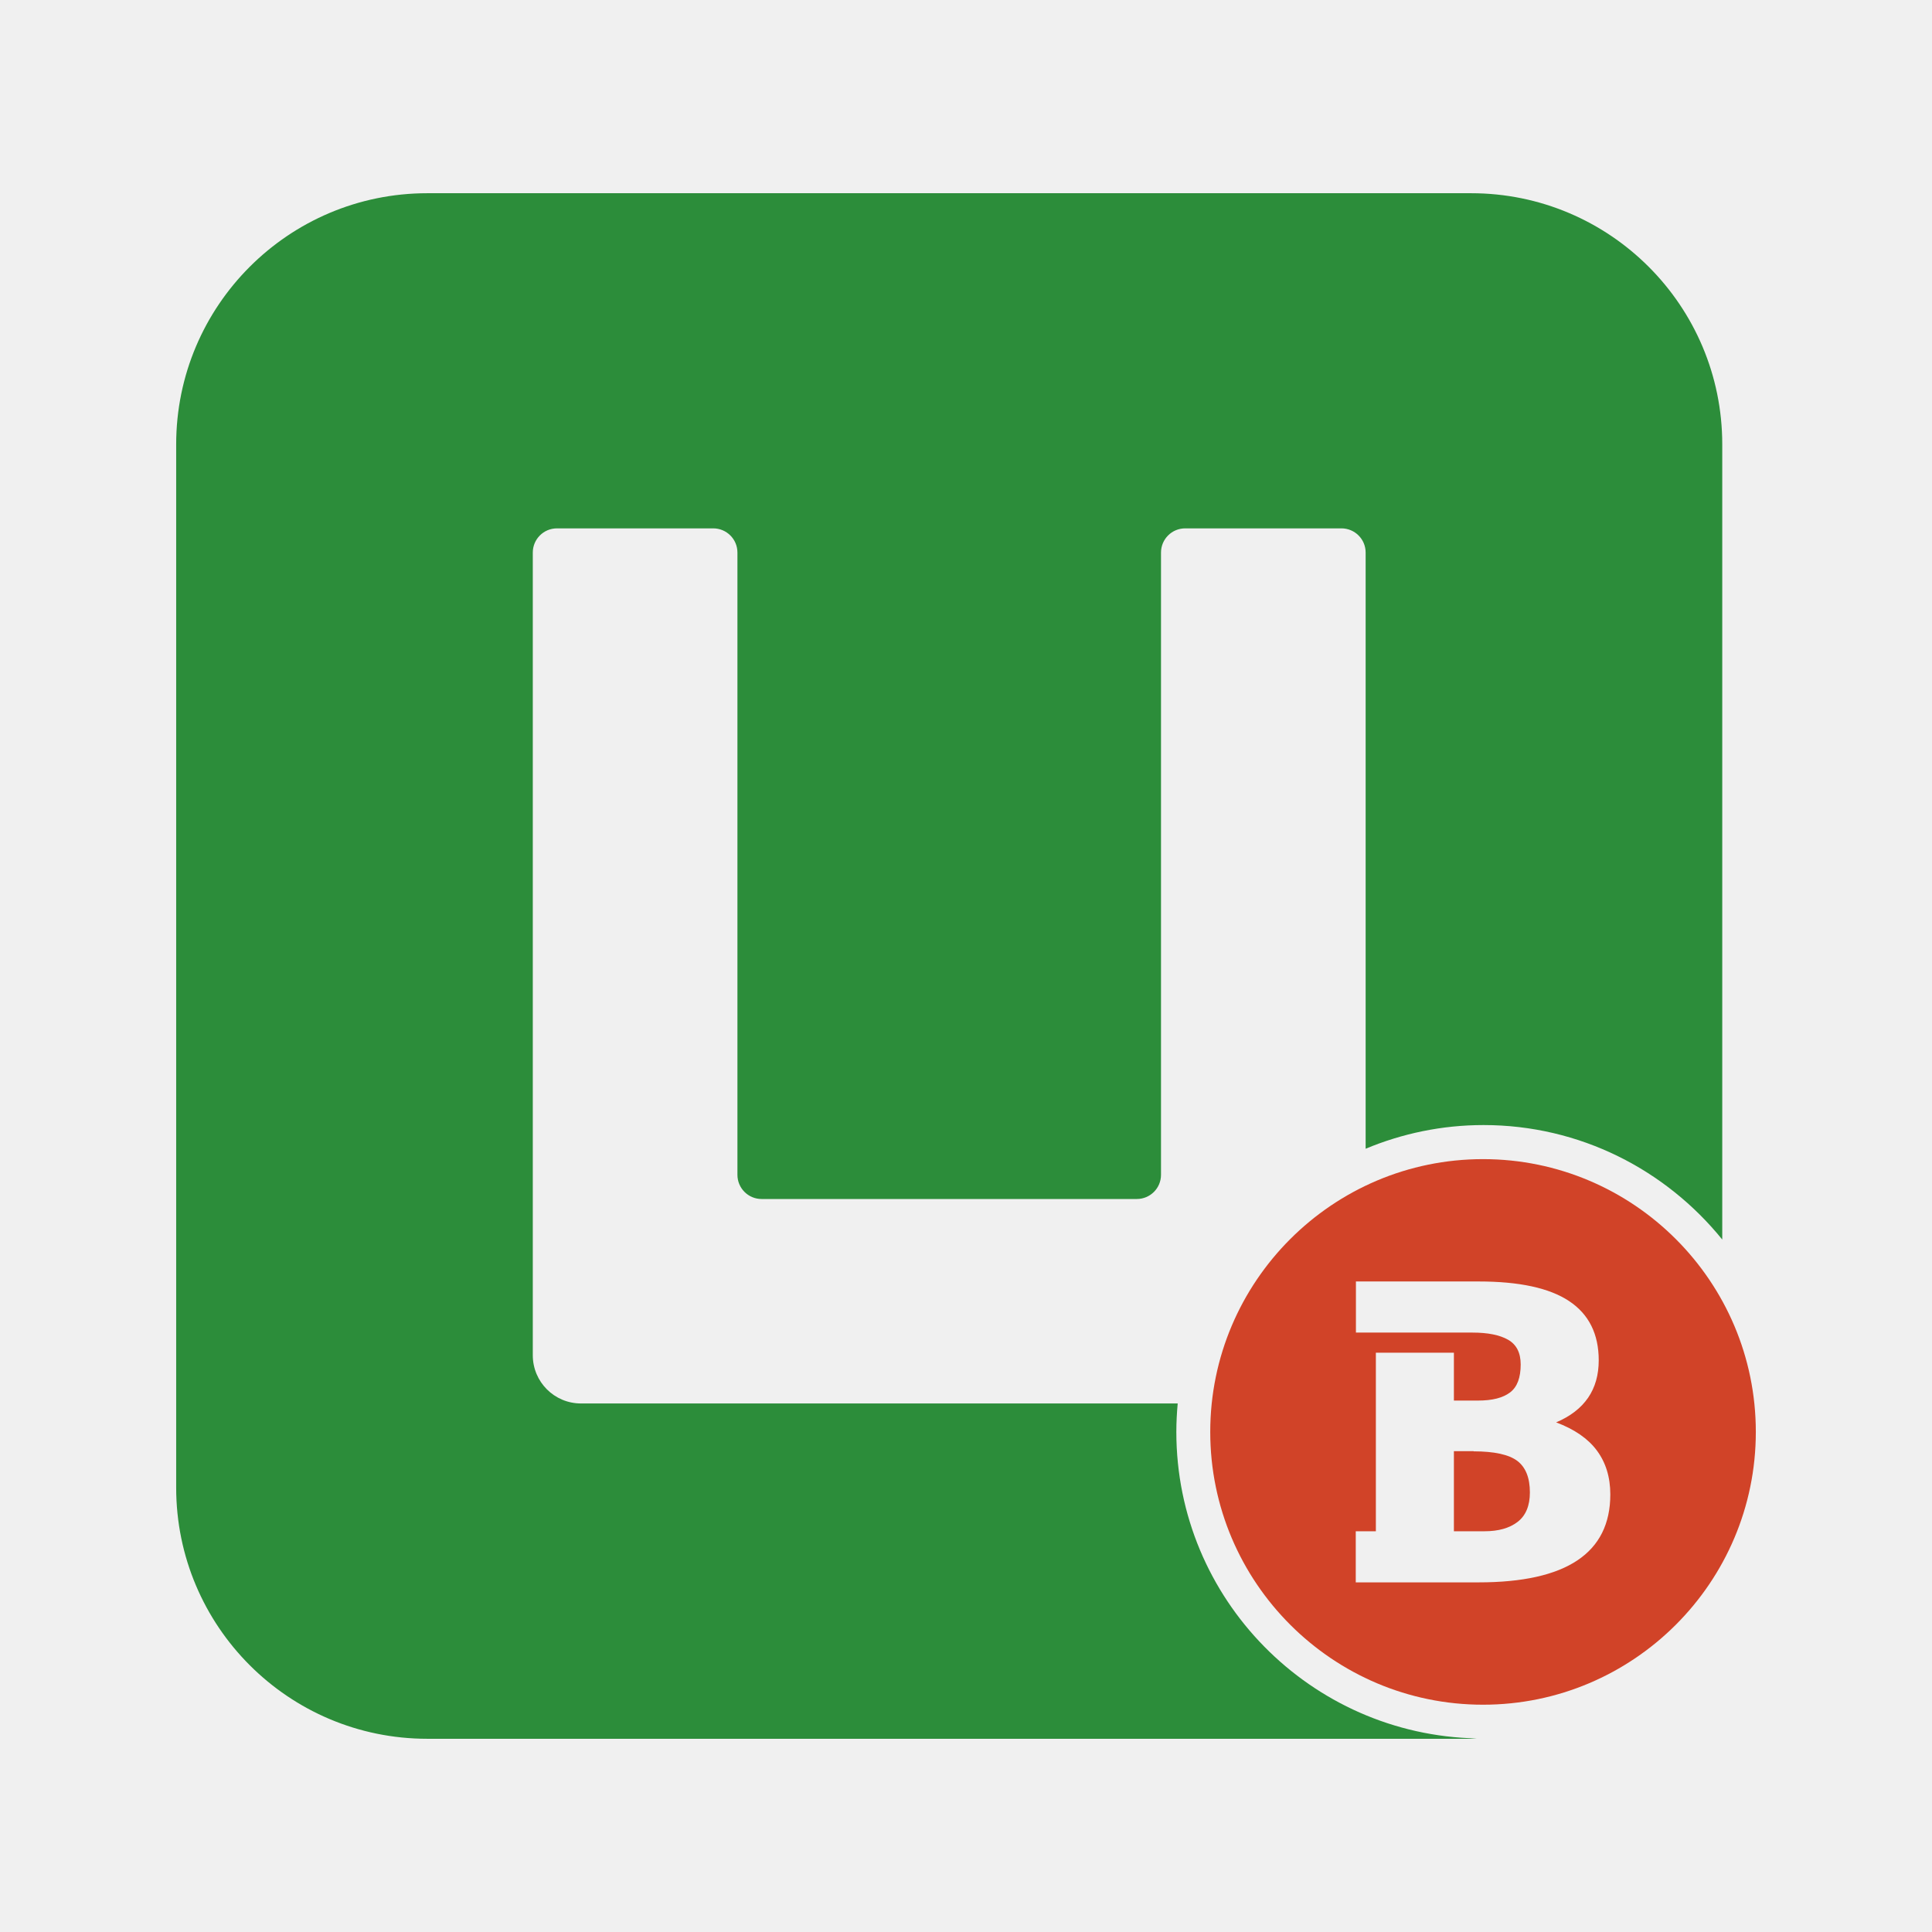
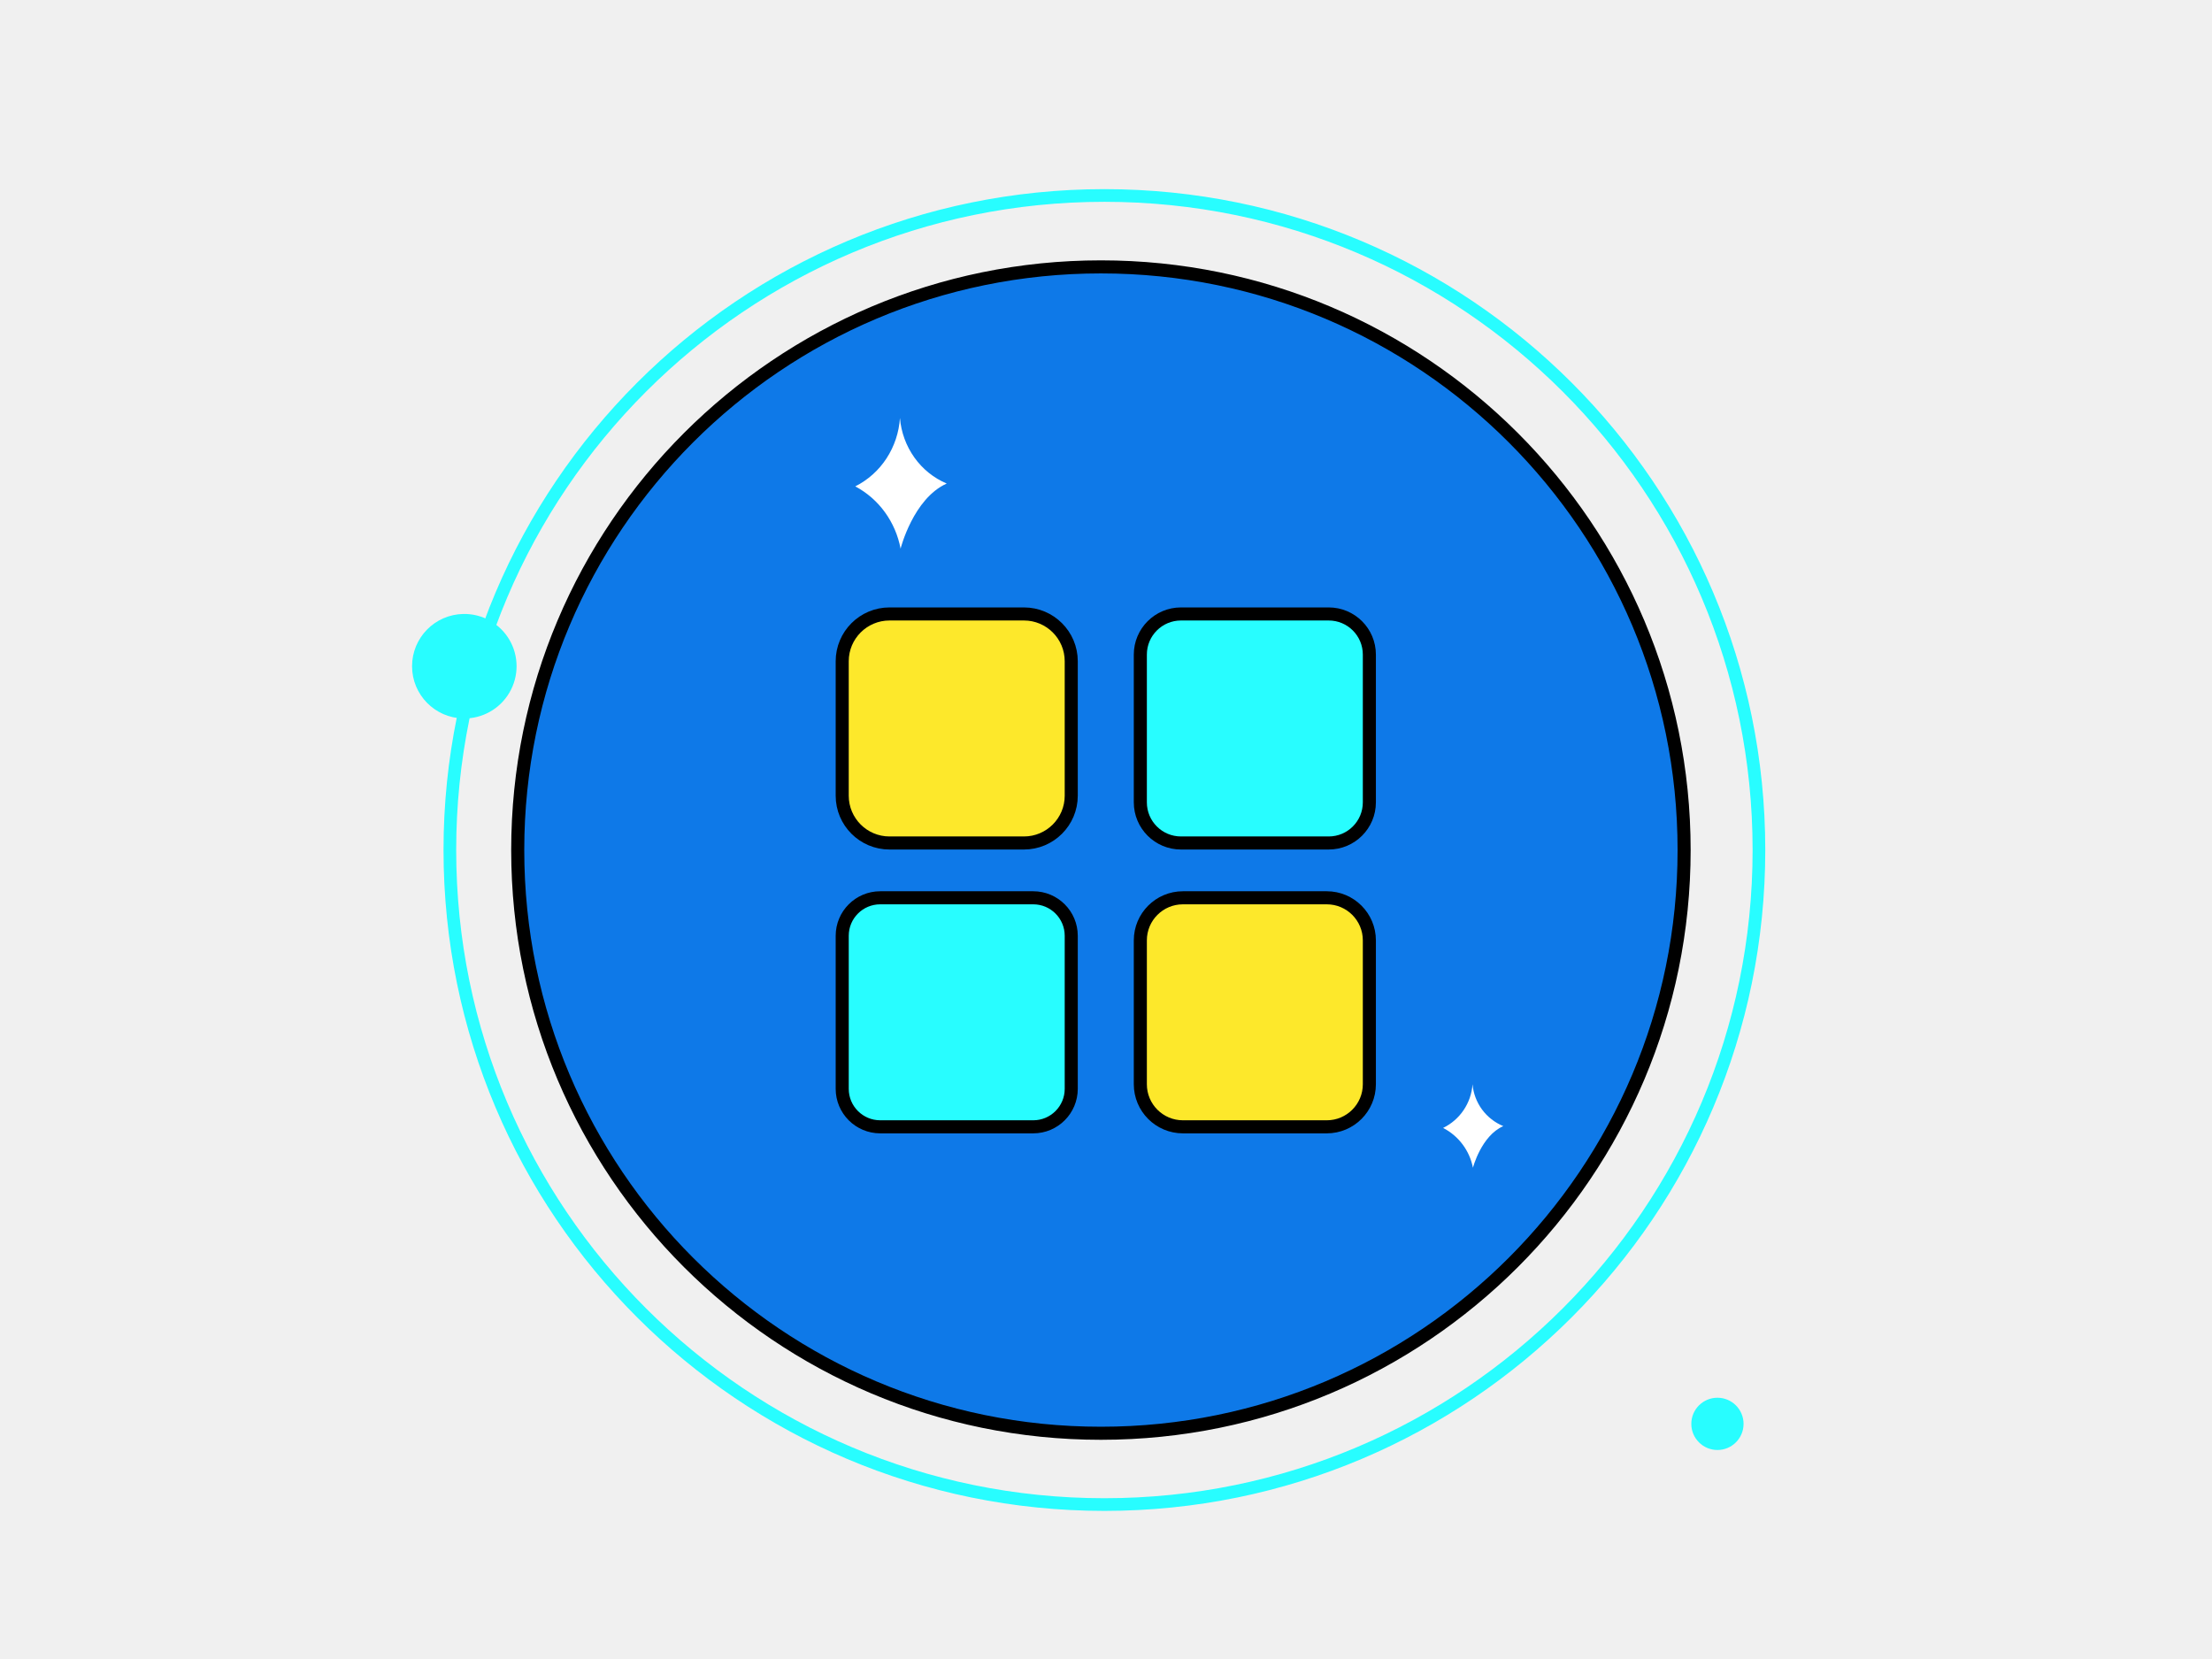
- <svg xmlns="http://www.w3.org/2000/svg" id="_图层_2" data-name="图层 2" viewBox="0 0 113.39 113.39">
-   <defs>
-     <style>
-       .cls-1 {
-         fill: none;
-       }
- 
-       .cls-2 {
-         fill: #d14328;
-       }
- 
-       .cls-3 {
-         fill: #2c8d3a;
-       }
-     </style>
-   </defs>
-   <g id="_图层_1-2" data-name="图层 1">
-     <g>
-       <rect class="cls-1" width="113.39" height="113.39" />
-       <g>
-         <path class="cls-3" d="M86.31,11.34H25.08c-8.14,0-14.74,6.6-14.74,14.74v61.23c0,8.14,6.6,14.74,14.74,14.74h61.23c.12,0,.24-.02,.37-.02-9.76-.2-17.64-8.18-17.64-17.99,0-.56,.03-1.12,.08-1.67H34.1c-1.57,0-2.83-1.27-2.83-2.83V32.43c0-.78,.63-1.42,1.42-1.42h9.17c.78,0,1.42,.63,1.42,1.42v36.52c0,.78,.63,1.42,1.42,1.42h22.02c.78,0,1.42-.63,1.42-1.42V32.43c0-.78,.63-1.42,1.42-1.42h9.17c.78,0,1.42,.63,1.42,1.42v34.99c2.13-.89,4.47-1.39,6.92-1.39,5.66,0,10.7,2.63,14.01,6.72V26.08c0-8.14-6.6-14.74-14.74-14.74Z" />
-         <g>
-           <path class="cls-2" d="M87.04,68.03c-8.83,0-16.01,7.18-16.01,16.01s7.18,16.01,16.01,16.01,16.01-7.18,16.01-16.01-7.18-16.01-16.01-16.01Zm-.27,24.84h-7.2v-3h1.18v-10.48h4.58v2.81h1.42c.84,0,1.46-.16,1.88-.48s.62-.87,.62-1.64c0-.69-.25-1.17-.74-1.45s-1.19-.42-2.09-.42h-6.84v-3h7.2c2.38,0,4.15,.38,5.31,1.15,1.16,.77,1.74,1.93,1.74,3.48,0,1.71-.83,2.93-2.5,3.64,1.07,.4,1.87,.95,2.39,1.65s.79,1.56,.79,2.58c0,3.44-2.58,5.16-7.73,5.16Z" />
-           <path class="cls-2" d="M86.49,85.17h-1.16v4.7h1.8c.81,0,1.46-.18,1.94-.55s.72-.95,.72-1.73c0-.86-.25-1.48-.74-1.85s-1.35-.56-2.56-.56Z" />
-         </g>
-       </g>
-     </g>
-   </g>
+ <svg xmlns="http://www.w3.org/2000/svg" viewBox="0 0 400 300" fill="none">
+   <path d="M199.081 259.18c58.244 0 105.46-47.216 105.46-105.46 0-58.245-47.216-105.46-105.46-105.46-58.245 0-105.46 47.215-105.46 105.46 0 58.244 47.215 105.46 105.46 105.46Z" fill="#0E79E8" stroke="#000" stroke-width="2.362" />
+   <path d="M199.709 272.072c65.369 0 118.363-52.994 118.363-118.363 0-65.37-52.994-118.361-118.363-118.361S81.348 88.34 81.348 153.709s52.992 118.363 118.361 118.363Z" stroke="#28FDFF" stroke-width="2.291" stroke-miterlimit="10" />
+   <path d="M266.278 196.063a9.503 9.503 0 0 1-5.318 7.902 10.309 10.309 0 0 1 5.394 7.199s1.505-5.794 5.493-7.525a9.042 9.042 0 0 1-3.848-3.006 9.047 9.047 0 0 1-1.721-4.57ZM162.739 75.59a15.17 15.17 0 0 1-2.427 7.298 14.581 14.581 0 0 1-5.65 5.063 15.797 15.797 0 0 1 5.351 4.662 16.372 16.372 0 0 1 2.84 6.6s2.286-9.064 8.344-11.772a13.788 13.788 0 0 1-5.845-4.702 14.388 14.388 0 0 1-2.613-7.148Z" fill="#fff" />
+   <path d="M185.161 111.023h-24.308a8.555 8.555 0 0 0-8.554 8.555v24.307a8.554 8.554 0 0 0 8.554 8.554h24.308a8.554 8.554 0 0 0 8.554-8.554v-24.307a8.555 8.555 0 0 0-8.554-8.555Z" fill="#FDE82B" stroke="#000" stroke-width="2.362" stroke-miterlimit="10" />
+   <path d="M240.274 111.023h-26.716a7.35 7.35 0 0 0-7.35 7.351v26.716a7.35 7.35 0 0 0 7.35 7.349h26.716a7.35 7.35 0 0 0 7.35-7.349v-26.716a7.35 7.35 0 0 0-7.35-7.351ZM186.842 162.349h-27.669a6.874 6.874 0 0 0-6.874 6.873v27.669a6.875 6.875 0 0 0 6.874 6.874h27.669a6.874 6.874 0 0 0 6.873-6.874v-27.669a6.873 6.873 0 0 0-6.873-6.873Z" fill="#28FDFF" stroke="#000" stroke-width="2.362" stroke-miterlimit="10" />
+   <path d="M239.922 162.349h-26.013a7.701 7.701 0 0 0-7.701 7.701v26.013a7.701 7.701 0 0 0 7.701 7.702h26.013a7.702 7.702 0 0 0 7.702-7.702V170.05a7.701 7.701 0 0 0-7.702-7.701Z" fill="#FDE82B" stroke="#000" stroke-width="2.362" stroke-miterlimit="10" />
+   <path d="M83.795 129.921a9.45 9.45 0 1 0 0-18.897 9.45 9.45 0 0 0 0 18.897ZM310.567 262.205a4.723 4.723 0 0 0 4.724-4.725 4.723 4.723 0 0 0-4.724-4.724 4.723 4.723 0 0 0-4.724 4.724 4.723 4.723 0 0 0 4.724 4.725Z" fill="#28FDFF" />
</svg>
